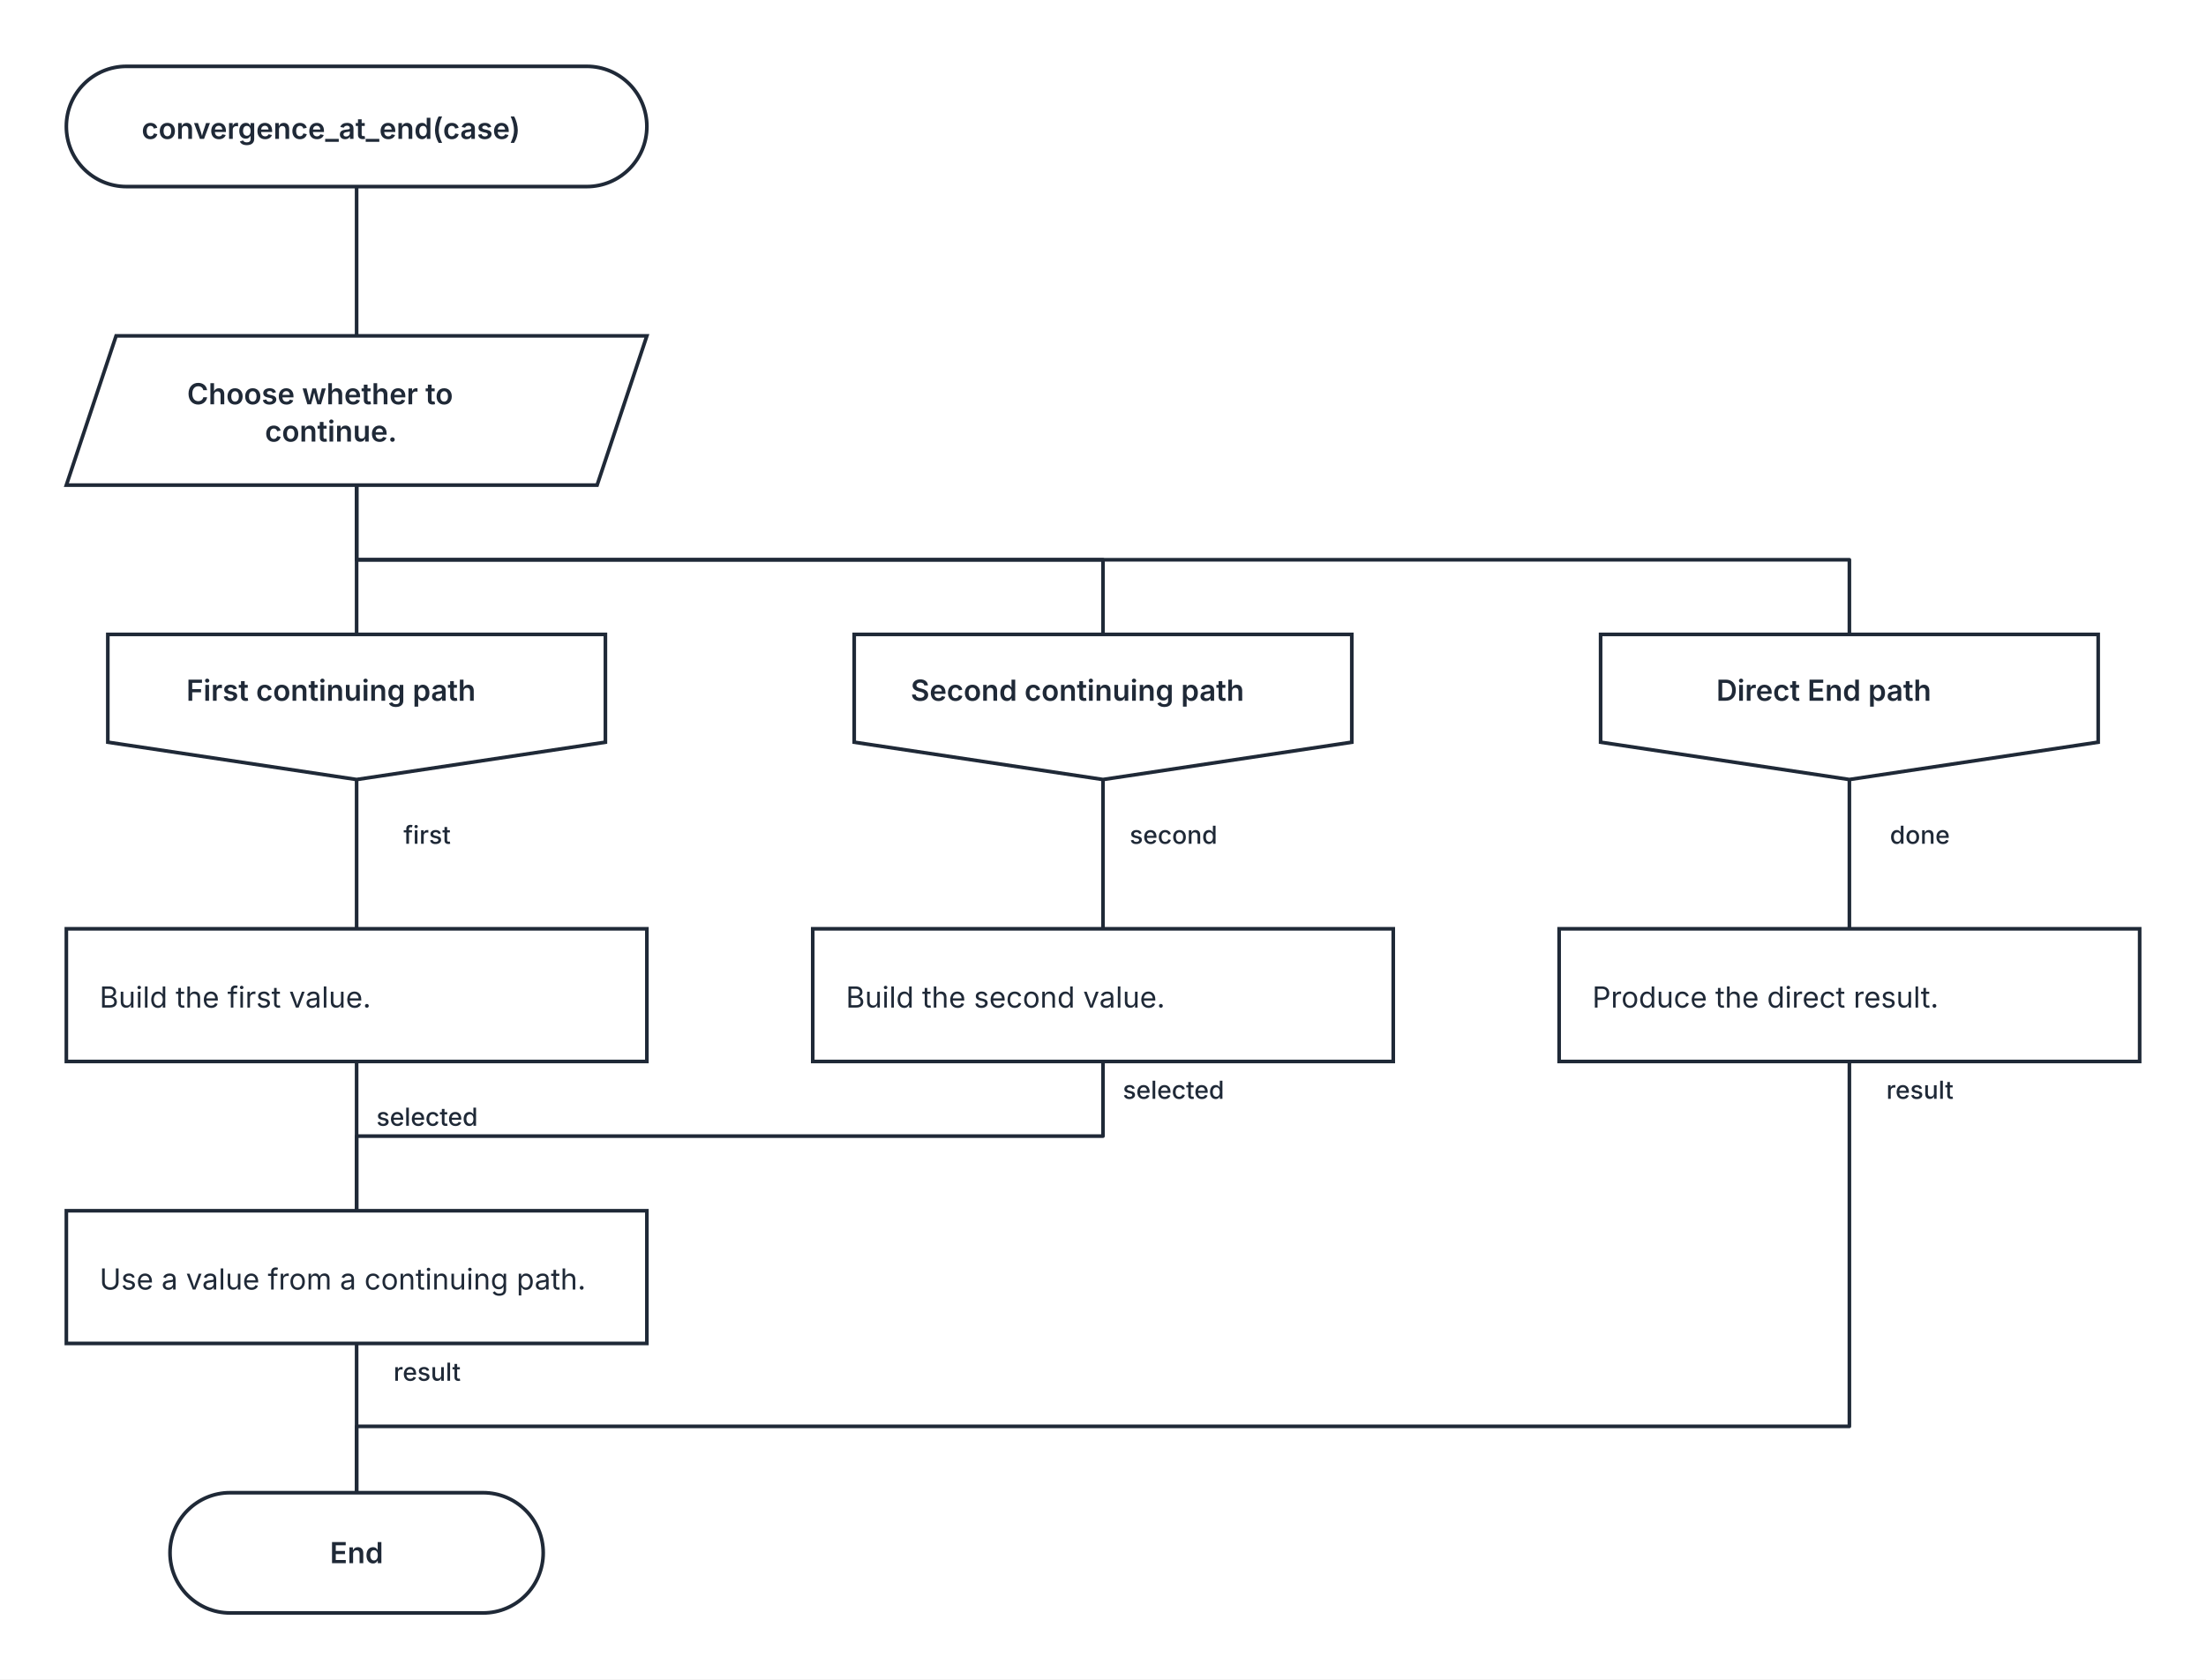
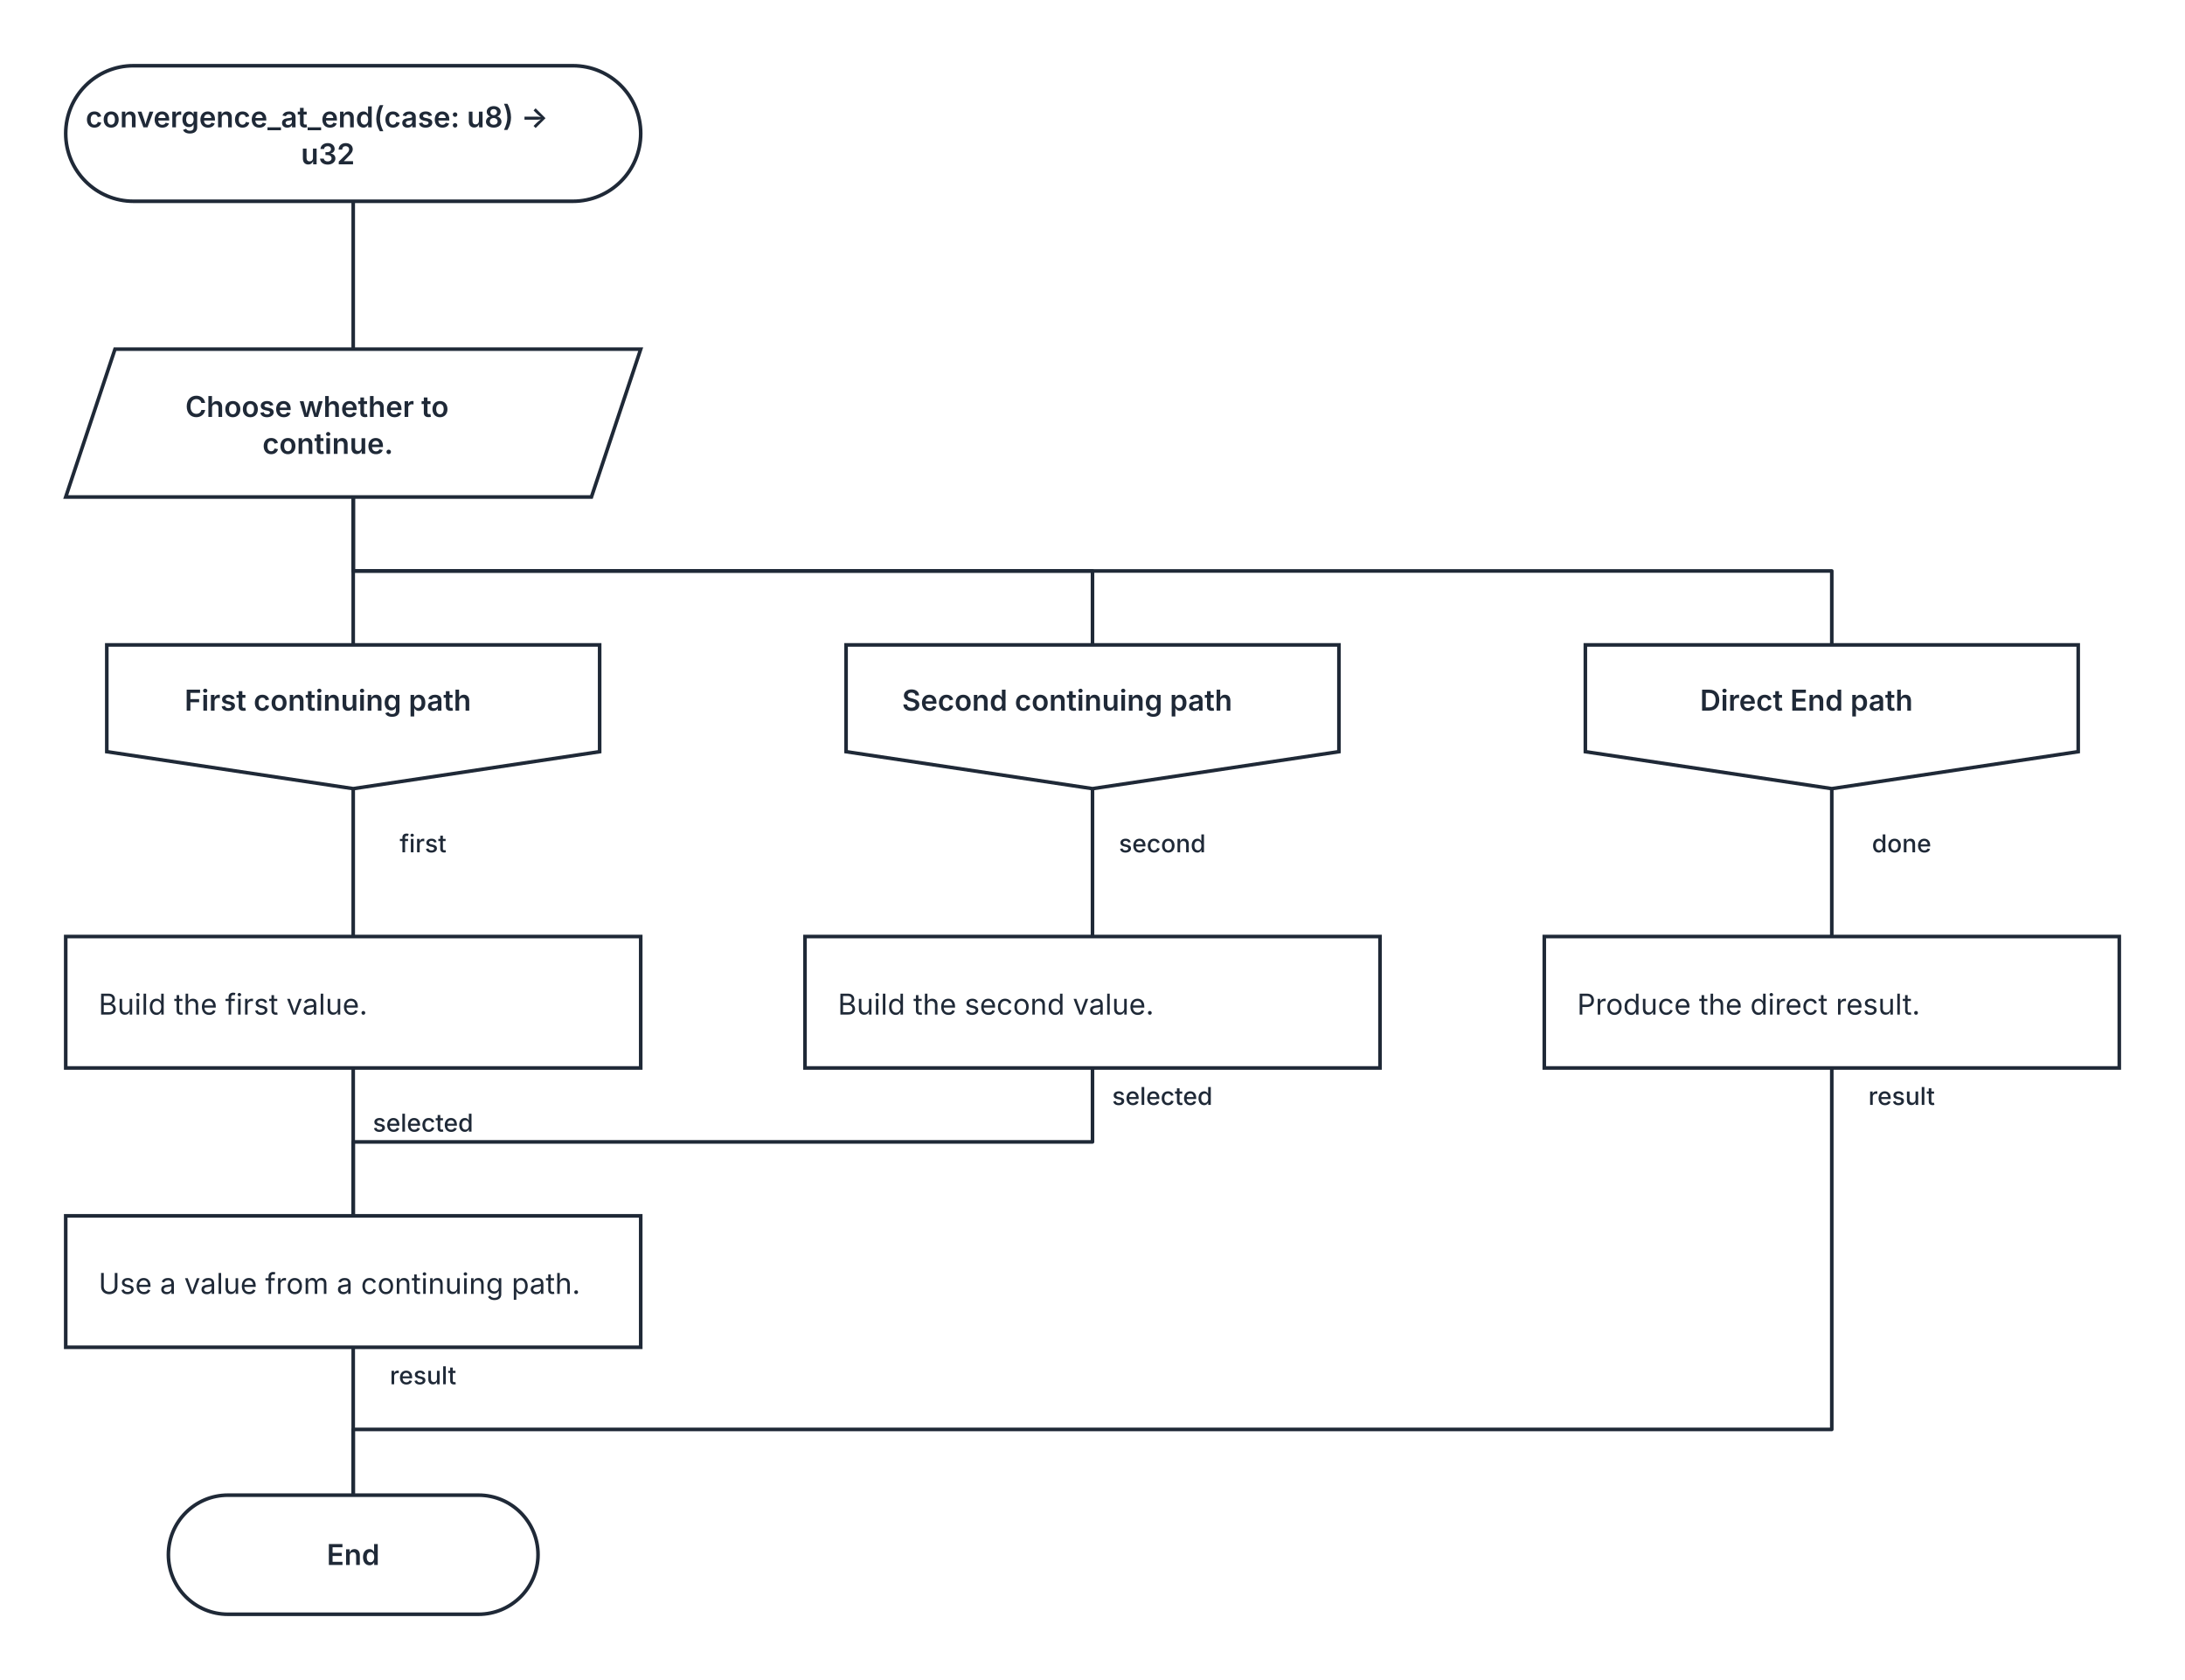
- <svg xmlns="http://www.w3.org/2000/svg" width="1064" height="810" viewBox="0 0 1064 810" role="img" aria-labelledby="kaalang-title" aria-describedby="kaalang-description">
+ <svg xmlns="http://www.w3.org/2000/svg" width="1064" height="818" viewBox="0 0 1064 818" role="img" aria-labelledby="kaalang-title" aria-describedby="kaalang-description">
  <defs>
    <style>
      svg { color: #1f2937; font-family: Inter, ui-sans-serif, system-ui, -apple-system, BlinkMacSystemFont, "Segoe UI", sans-serif; text-rendering: optimizeLegibility; }
      .edge { fill: none; stroke: currentColor; stroke-width: 1.75; stroke-linecap: square; stroke-linejoin: round; }
      .edge-label { fill: currentColor; font-size: 12px; font-weight: 500; paint-order: stroke; stroke: #ffffff; stroke-width: 5px; stroke-linejoin: round; text-anchor: middle; }
      .node-shape { fill: #ffffff; stroke: currentColor; stroke-width: 1.75; }
      .label { fill: currentColor; font-size: 14px; text-anchor: middle; }
      .start .label, .question .label, .select .label, .case .label, .end .label { font-weight: 600; }
      .action .label { font-weight: 400; text-anchor: start; }
    </style>
  </defs>
  <rect width="100%" height="100%" fill="#ffffff" />
  <g class="edges">
-     <path class="edge" d="M 172 90 L 172 162" />
-     <path class="edge" d="M 172 234 L 172 306" />
-     <path class="edge" d="M 172 234 L 172 270 L 532 270 L 532 306" />
-     <path class="edge" d="M 172 234 L 172 270 L 892 270 L 892 306" />
-     <path class="edge" d="M 172 376 L 172 448" />
-     <text class="edge-label" x="214" y="407" xml:space="preserve">
+     <path class="edge" d="M 172 98 L 172 170" />
+     <path class="edge" d="M 172 242 L 172 314" />
+     <path class="edge" d="M 172 242 L 172 278 L 532 278 L 532 314" />
+     <path class="edge" d="M 172 242 L 172 278 L 892 278 L 892 314" />
+     <path class="edge" d="M 172 384 L 172 456" />
+     <text class="edge-label" x="214" y="415" xml:space="preserve">
      <tspan x="214" dy="0">first</tspan>
    </text>
-     <path class="edge" d="M 532 376 L 532 448" />
-     <text class="edge-label" x="574" y="407" xml:space="preserve">
+     <path class="edge" d="M 532 384 L 532 456" />
+     <text class="edge-label" x="574" y="415" xml:space="preserve">
      <tspan x="574" dy="0">second</tspan>
    </text>
-     <path class="edge" d="M 892 376 L 892 448" />
-     <text class="edge-label" x="934" y="407" xml:space="preserve">
+     <path class="edge" d="M 892 384 L 892 456" />
+     <text class="edge-label" x="934" y="415" xml:space="preserve">
      <tspan x="934" dy="0">done</tspan>
    </text>
-     <path class="edge" d="M 172 512 L 172 584" />
-     <text class="edge-label" x="214" y="543" xml:space="preserve">
+     <path class="edge" d="M 172 520 L 172 592" />
+     <text class="edge-label" x="214" y="551" xml:space="preserve">
      <tspan x="214" dy="0">selected</tspan>
    </text>
-     <path class="edge" d="M 532 512 L 532 548 L 172 548 L 172 584" />
-     <text class="edge-label" x="574" y="530" xml:space="preserve">
+     <path class="edge" d="M 532 520 L 532 556 L 172 556 L 172 592" />
+     <text class="edge-label" x="574" y="538" xml:space="preserve">
      <tspan x="574" dy="0">selected</tspan>
    </text>
-     <path class="edge" d="M 892 512 L 892 688 L 172 688 L 172 720" />
-     <text class="edge-label" x="934" y="530" xml:space="preserve">
+     <path class="edge" d="M 892 520 L 892 696 L 172 696 L 172 728" />
+     <text class="edge-label" x="934" y="538" xml:space="preserve">
      <tspan x="934" dy="0">result</tspan>
    </text>
-     <path class="edge" d="M 172 648 L 172 720" />
-     <text class="edge-label" x="214" y="666" xml:space="preserve">
+     <path class="edge" d="M 172 656 L 172 728" />
+     <text class="edge-label" x="214" y="674" xml:space="preserve">
      <tspan x="214" dy="0">result</tspan>
    </text>
  </g>
  <g class="nodes">
-     <g class="node start" transform="translate(172 61)">
-       <rect class="node-shape" x="-140" y="-29" width="280" height="58" rx="29" />
-       <text class="label" y="6" xml:space="preserve">
-         <tspan x="0" dy="0">convergence_at_end(case)</tspan>
+     <g class="node start" transform="translate(172 65)">
+       <rect class="node-shape" x="-140" y="-33" width="280" height="66" rx="33" />
+       <text class="label" y="-3" xml:space="preserve">
+         <tspan x="0" dy="0">convergence_at_end(case: u8) -&gt; </tspan>
+         <tspan x="0" dy="18">u32</tspan>
      </text>
    </g>
-     <g class="node choice select" transform="translate(172 198)">
+     <g class="node choice select" transform="translate(172 206)">
      <polygon class="node-shape" points="-116,-36 140,-36 116,36 -140,36" />
      <text class="label" y="-3" xml:space="preserve">
        <tspan x="0" dy="0">Choose whether to </tspan>
        <tspan x="0" dy="18">continue.</tspan>
      </text>
    </g>
-     <g class="node case" transform="translate(172 341)">
+     <g class="node case" transform="translate(172 349)">
      <polygon class="node-shape" points="-120,-35 120,-35 120,17 0,35 -120,17" />
      <text class="label" y="-3" xml:space="preserve">
        <tspan x="0" dy="0">First continuing path</tspan>
      </text>
    </g>
-     <g class="node case" transform="translate(532 341)">
+     <g class="node case" transform="translate(532 349)">
      <polygon class="node-shape" points="-120,-35 120,-35 120,17 0,35 -120,17" />
      <text class="label" y="-3" xml:space="preserve">
        <tspan x="0" dy="0">Second continuing path</tspan>
      </text>
    </g>
-     <g class="node case" transform="translate(892 341)">
+     <g class="node case" transform="translate(892 349)">
      <polygon class="node-shape" points="-120,-35 120,-35 120,17 0,35 -120,17" />
      <text class="label" y="-3" xml:space="preserve">
        <tspan x="0" dy="0">Direct End path</tspan>
      </text>
    </g>
-     <g class="node action" transform="translate(172 480)">
+     <g class="node action" transform="translate(172 488)">
      <rect class="node-shape" x="-140" y="-32" width="280" height="64" />
      <text class="label" y="6" xml:space="preserve">
        <tspan x="-124" dy="0">Build the first value.</tspan>
      </text>
    </g>
-     <g class="node action" transform="translate(532 480)">
+     <g class="node action" transform="translate(532 488)">
      <rect class="node-shape" x="-140" y="-32" width="280" height="64" />
      <text class="label" y="6" xml:space="preserve">
        <tspan x="-124" dy="0">Build the second value.</tspan>
      </text>
    </g>
-     <g class="node action" transform="translate(892 480)">
+     <g class="node action" transform="translate(892 488)">
      <rect class="node-shape" x="-140" y="-32" width="280" height="64" />
      <text class="label" y="6" xml:space="preserve">
        <tspan x="-124" dy="0">Produce the direct result.</tspan>
      </text>
    </g>
-     <g class="node action" transform="translate(172 616)">
+     <g class="node action" transform="translate(172 624)">
      <rect class="node-shape" x="-140" y="-32" width="280" height="64" />
      <text class="label" y="6" xml:space="preserve">
        <tspan x="-124" dy="0">Use a value from a continuing path.</tspan>
      </text>
    </g>
-     <g class="node end" transform="translate(172 749)">
+     <g class="node end" transform="translate(172 757)">
      <rect class="node-shape" x="-90" y="-29" width="180" height="58" rx="29" />
      <text class="label" y="5">End</text>
    </g>
  </g>
</svg>
